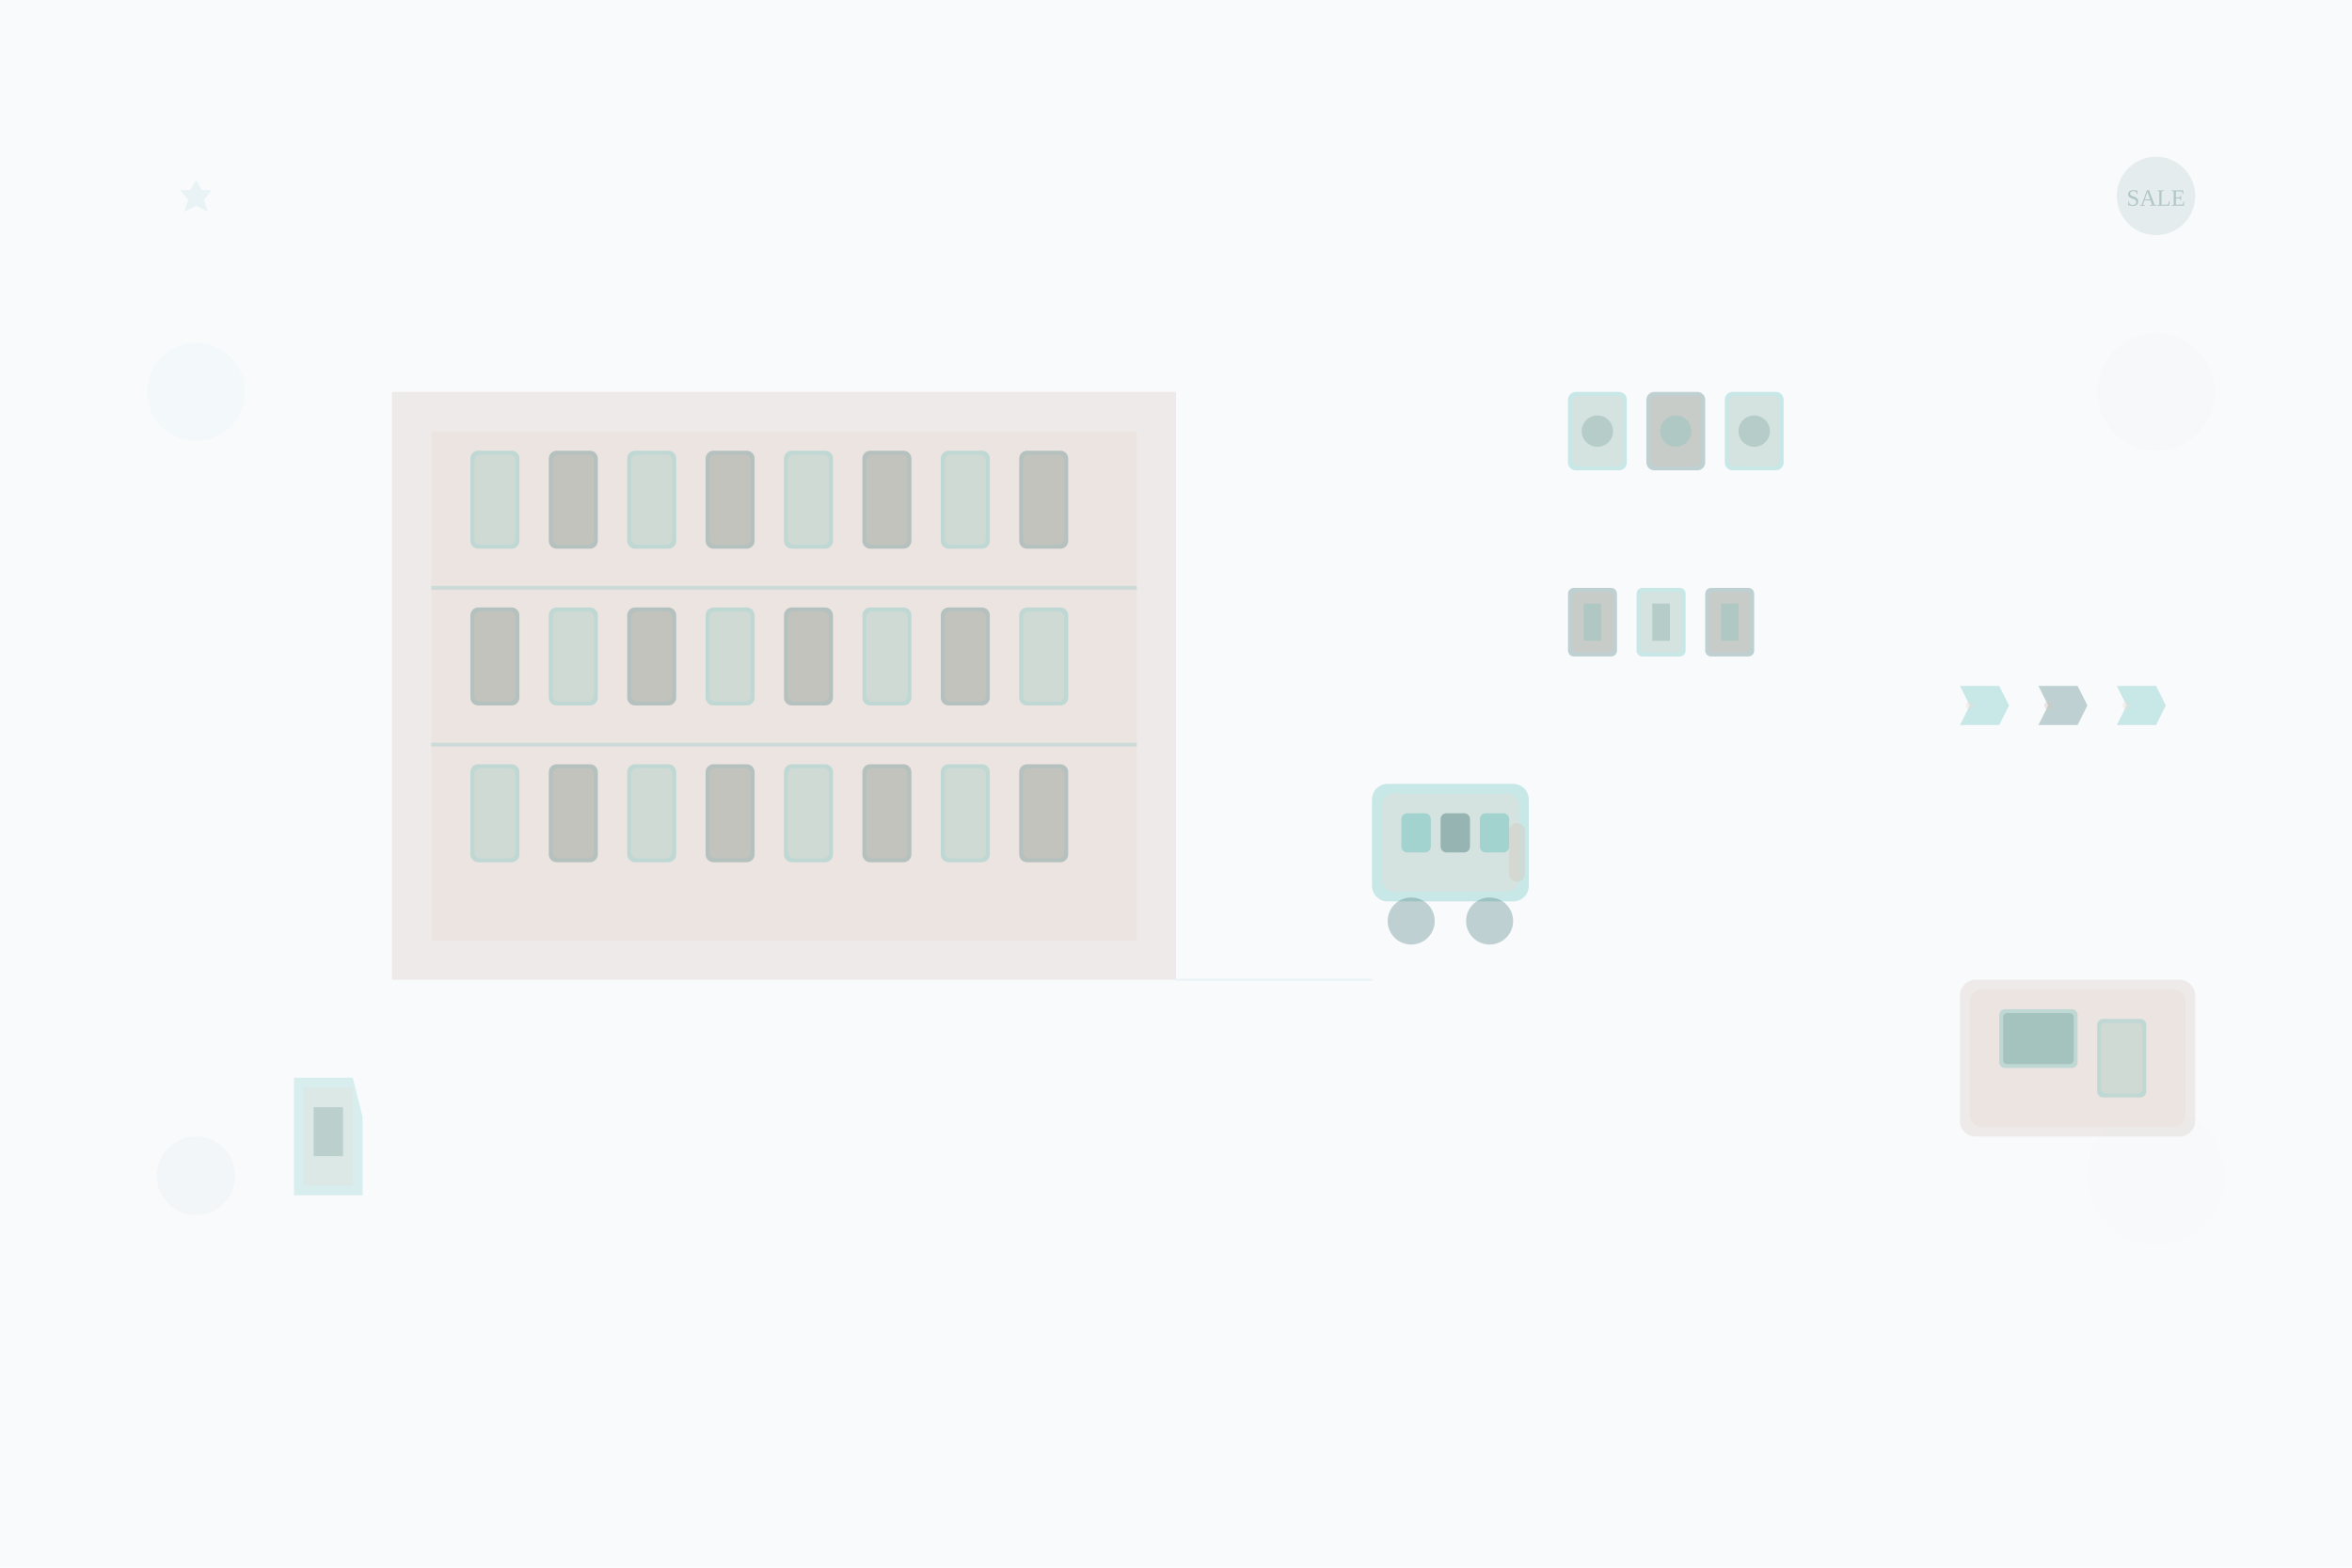
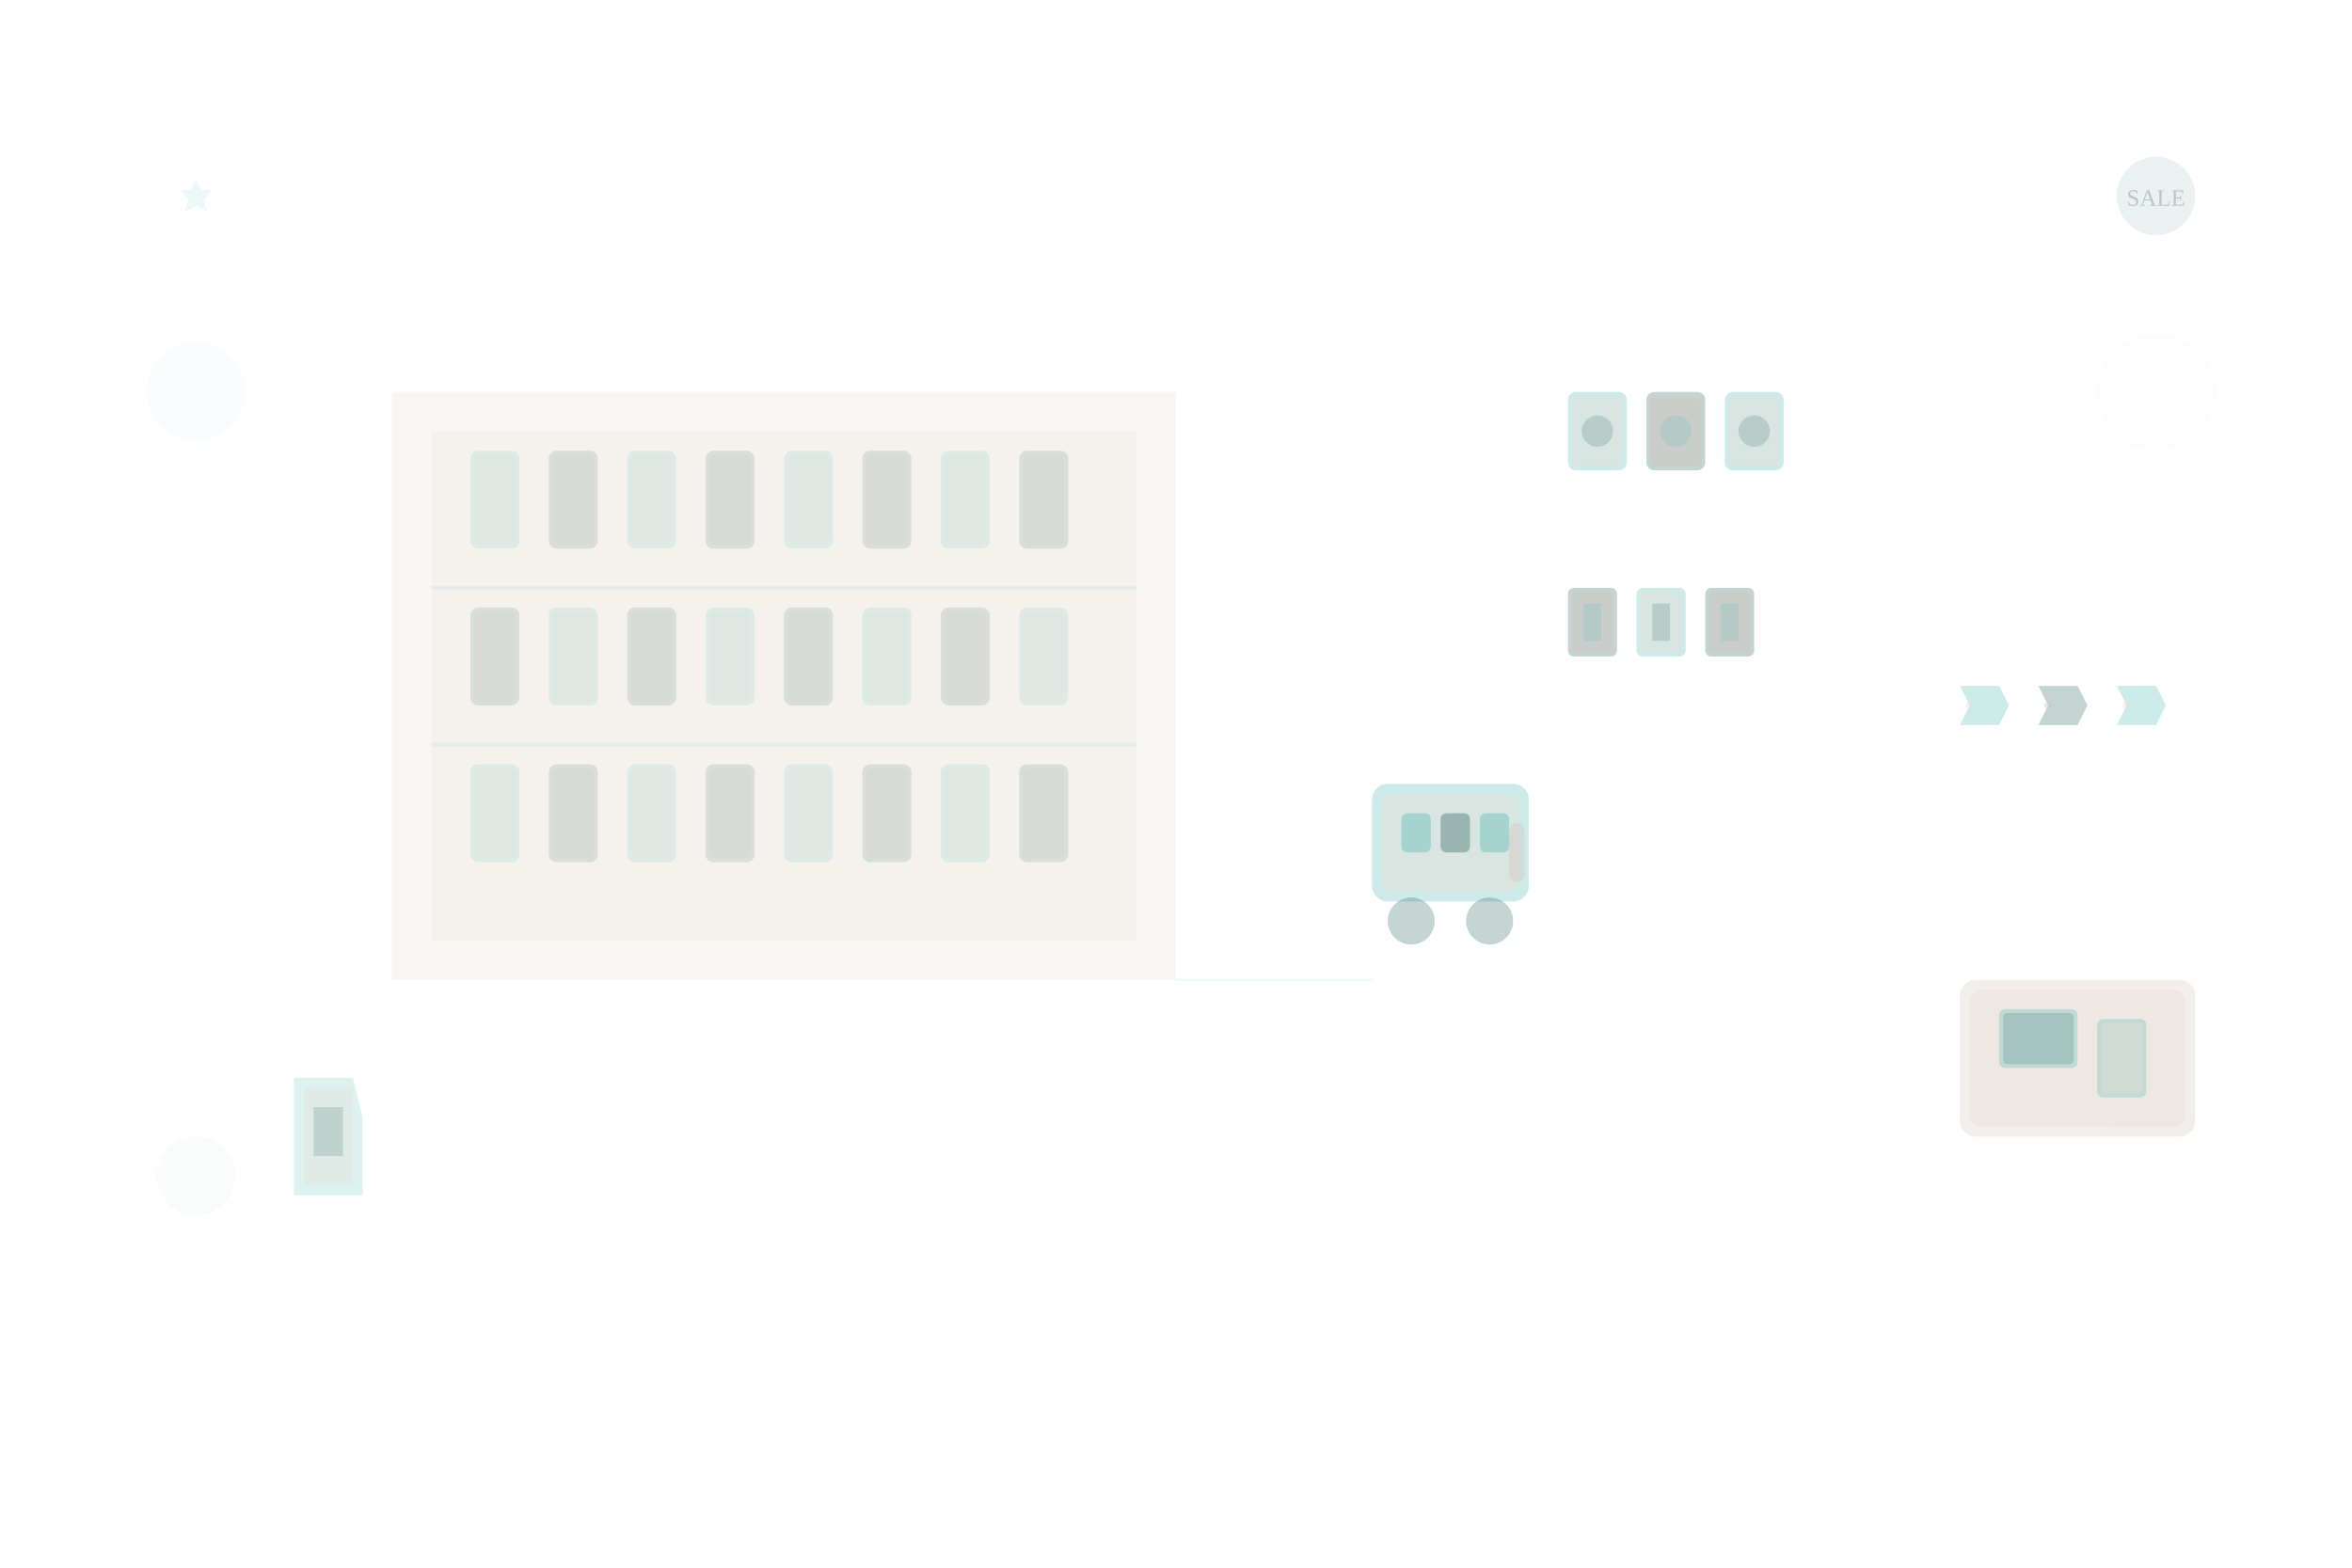
<svg xmlns="http://www.w3.org/2000/svg" width="1200" height="800" viewBox="0 0 1200 800" fill="none">
-   <rect width="1200" height="800" fill="#F8FAFC" />
+   <rect width="1200" height="800" fill="transparent" />
  <g transform="translate(200, 200)">
-     <rect x="0" y="0" width="400" height="300" fill="#D5C6BC" opacity="0.3" />
-     <rect x="20" y="20" width="360" height="260" fill="#E8DCD4" opacity="0.4" />
-     <line x1="20" y1="100" x2="380" y2="100" stroke="#57BBB6" stroke-width="2" opacity="0.2" />
-     <line x1="20" y1="180" x2="380" y2="180" stroke="#57BBB6" stroke-width="2" opacity="0.2" />
+     <rect x="0" y="0" width="400" height="300" fill="#D5C6BC" opacity="0.15" />
+     <rect x="20" y="20" width="360" height="260" fill="#E8DCD4" opacity="0.2" />
+     <line x1="20" y1="100" x2="380" y2="100" stroke="#57BBB6" stroke-width="2" opacity="0.1" />
+     <line x1="20" y1="180" x2="380" y2="180" stroke="#57BBB6" stroke-width="2" opacity="0.1" />
    <g transform="translate(40, 30)">
-       <rect x="0" y="0" width="25" height="50" rx="4" fill="#57BBB6" opacity="0.3" />
-       <rect x="2" y="2" width="21" height="46" rx="3" fill="#E8DCD4" opacity="0.4" />
+       <rect x="0" y="0" width="25" height="50" rx="4" fill="#57BBB6" opacity="0.15" />
+       <rect x="2" y="2" width="21" height="46" rx="3" fill="#E8DCD4" opacity="0.2" />
    </g>
    <g transform="translate(80, 30)">
-       <rect x="0" y="0" width="25" height="50" rx="4" fill="#376F6B" opacity="0.3" />
-       <rect x="2" y="2" width="21" height="46" rx="3" fill="#D5C6BC" opacity="0.4" />
+       <rect x="0" y="0" width="25" height="50" rx="4" fill="#376F6B" opacity="0.15" />
+       <rect x="2" y="2" width="21" height="46" rx="3" fill="#D5C6BC" opacity="0.2" />
    </g>
    <g transform="translate(120, 30)">
-       <rect x="0" y="0" width="25" height="50" rx="4" fill="#57BBB6" opacity="0.3" />
-       <rect x="2" y="2" width="21" height="46" rx="3" fill="#E8DCD4" opacity="0.4" />
+       <rect x="0" y="0" width="25" height="50" rx="4" fill="#57BBB6" opacity="0.15" />
+       <rect x="2" y="2" width="21" height="46" rx="3" fill="#E8DCD4" opacity="0.2" />
    </g>
    <g transform="translate(160, 30)">
-       <rect x="0" y="0" width="25" height="50" rx="4" fill="#376F6B" opacity="0.3" />
-       <rect x="2" y="2" width="21" height="46" rx="3" fill="#D5C6BC" opacity="0.4" />
+       <rect x="0" y="0" width="25" height="50" rx="4" fill="#376F6B" opacity="0.15" />
+       <rect x="2" y="2" width="21" height="46" rx="3" fill="#D5C6BC" opacity="0.2" />
    </g>
    <g transform="translate(200, 30)">
-       <rect x="0" y="0" width="25" height="50" rx="4" fill="#57BBB6" opacity="0.3" />
-       <rect x="2" y="2" width="21" height="46" rx="3" fill="#E8DCD4" opacity="0.4" />
+       <rect x="0" y="0" width="25" height="50" rx="4" fill="#57BBB6" opacity="0.15" />
+       <rect x="2" y="2" width="21" height="46" rx="3" fill="#E8DCD4" opacity="0.2" />
    </g>
    <g transform="translate(240, 30)">
-       <rect x="0" y="0" width="25" height="50" rx="4" fill="#376F6B" opacity="0.3" />
-       <rect x="2" y="2" width="21" height="46" rx="3" fill="#D5C6BC" opacity="0.4" />
+       <rect x="0" y="0" width="25" height="50" rx="4" fill="#376F6B" opacity="0.15" />
+       <rect x="2" y="2" width="21" height="46" rx="3" fill="#D5C6BC" opacity="0.2" />
    </g>
    <g transform="translate(280, 30)">
-       <rect x="0" y="0" width="25" height="50" rx="4" fill="#57BBB6" opacity="0.3" />
-       <rect x="2" y="2" width="21" height="46" rx="3" fill="#E8DCD4" opacity="0.4" />
+       <rect x="0" y="0" width="25" height="50" rx="4" fill="#57BBB6" opacity="0.15" />
+       <rect x="2" y="2" width="21" height="46" rx="3" fill="#E8DCD4" opacity="0.2" />
    </g>
    <g transform="translate(320, 30)">
-       <rect x="0" y="0" width="25" height="50" rx="4" fill="#376F6B" opacity="0.3" />
-       <rect x="2" y="2" width="21" height="46" rx="3" fill="#D5C6BC" opacity="0.4" />
+       <rect x="0" y="0" width="25" height="50" rx="4" fill="#376F6B" opacity="0.15" />
+       <rect x="2" y="2" width="21" height="46" rx="3" fill="#D5C6BC" opacity="0.2" />
    </g>
    <g transform="translate(40, 110)">
-       <rect x="0" y="0" width="25" height="50" rx="4" fill="#376F6B" opacity="0.3" />
-       <rect x="2" y="2" width="21" height="46" rx="3" fill="#D5C6BC" opacity="0.4" />
+       <rect x="0" y="0" width="25" height="50" rx="4" fill="#376F6B" opacity="0.15" />
+       <rect x="2" y="2" width="21" height="46" rx="3" fill="#D5C6BC" opacity="0.2" />
    </g>
    <g transform="translate(80, 110)">
-       <rect x="0" y="0" width="25" height="50" rx="4" fill="#57BBB6" opacity="0.3" />
-       <rect x="2" y="2" width="21" height="46" rx="3" fill="#E8DCD4" opacity="0.4" />
+       <rect x="0" y="0" width="25" height="50" rx="4" fill="#57BBB6" opacity="0.15" />
+       <rect x="2" y="2" width="21" height="46" rx="3" fill="#E8DCD4" opacity="0.2" />
    </g>
    <g transform="translate(120, 110)">
-       <rect x="0" y="0" width="25" height="50" rx="4" fill="#376F6B" opacity="0.3" />
-       <rect x="2" y="2" width="21" height="46" rx="3" fill="#D5C6BC" opacity="0.4" />
+       <rect x="0" y="0" width="25" height="50" rx="4" fill="#376F6B" opacity="0.15" />
+       <rect x="2" y="2" width="21" height="46" rx="3" fill="#D5C6BC" opacity="0.2" />
    </g>
    <g transform="translate(160, 110)">
-       <rect x="0" y="0" width="25" height="50" rx="4" fill="#57BBB6" opacity="0.3" />
-       <rect x="2" y="2" width="21" height="46" rx="3" fill="#E8DCD4" opacity="0.4" />
+       <rect x="0" y="0" width="25" height="50" rx="4" fill="#57BBB6" opacity="0.15" />
+       <rect x="2" y="2" width="21" height="46" rx="3" fill="#E8DCD4" opacity="0.2" />
    </g>
    <g transform="translate(200, 110)">
-       <rect x="0" y="0" width="25" height="50" rx="4" fill="#376F6B" opacity="0.3" />
-       <rect x="2" y="2" width="21" height="46" rx="3" fill="#D5C6BC" opacity="0.4" />
+       <rect x="0" y="0" width="25" height="50" rx="4" fill="#376F6B" opacity="0.15" />
+       <rect x="2" y="2" width="21" height="46" rx="3" fill="#D5C6BC" opacity="0.2" />
    </g>
    <g transform="translate(240, 110)">
-       <rect x="0" y="0" width="25" height="50" rx="4" fill="#57BBB6" opacity="0.3" />
-       <rect x="2" y="2" width="21" height="46" rx="3" fill="#E8DCD4" opacity="0.4" />
+       <rect x="0" y="0" width="25" height="50" rx="4" fill="#57BBB6" opacity="0.15" />
+       <rect x="2" y="2" width="21" height="46" rx="3" fill="#E8DCD4" opacity="0.2" />
    </g>
    <g transform="translate(280, 110)">
-       <rect x="0" y="0" width="25" height="50" rx="4" fill="#376F6B" opacity="0.3" />
-       <rect x="2" y="2" width="21" height="46" rx="3" fill="#D5C6BC" opacity="0.4" />
+       <rect x="0" y="0" width="25" height="50" rx="4" fill="#376F6B" opacity="0.15" />
+       <rect x="2" y="2" width="21" height="46" rx="3" fill="#D5C6BC" opacity="0.2" />
    </g>
    <g transform="translate(320, 110)">
-       <rect x="0" y="0" width="25" height="50" rx="4" fill="#57BBB6" opacity="0.3" />
-       <rect x="2" y="2" width="21" height="46" rx="3" fill="#E8DCD4" opacity="0.4" />
+       <rect x="0" y="0" width="25" height="50" rx="4" fill="#57BBB6" opacity="0.15" />
+       <rect x="2" y="2" width="21" height="46" rx="3" fill="#E8DCD4" opacity="0.2" />
    </g>
    <g transform="translate(40, 190)">
-       <rect x="0" y="0" width="25" height="50" rx="4" fill="#57BBB6" opacity="0.3" />
-       <rect x="2" y="2" width="21" height="46" rx="3" fill="#E8DCD4" opacity="0.4" />
+       <rect x="0" y="0" width="25" height="50" rx="4" fill="#57BBB6" opacity="0.15" />
+       <rect x="2" y="2" width="21" height="46" rx="3" fill="#E8DCD4" opacity="0.2" />
    </g>
    <g transform="translate(80, 190)">
-       <rect x="0" y="0" width="25" height="50" rx="4" fill="#376F6B" opacity="0.3" />
-       <rect x="2" y="2" width="21" height="46" rx="3" fill="#D5C6BC" opacity="0.4" />
+       <rect x="0" y="0" width="25" height="50" rx="4" fill="#376F6B" opacity="0.15" />
+       <rect x="2" y="2" width="21" height="46" rx="3" fill="#D5C6BC" opacity="0.2" />
    </g>
    <g transform="translate(120, 190)">
-       <rect x="0" y="0" width="25" height="50" rx="4" fill="#57BBB6" opacity="0.3" />
-       <rect x="2" y="2" width="21" height="46" rx="3" fill="#E8DCD4" opacity="0.4" />
+       <rect x="0" y="0" width="25" height="50" rx="4" fill="#57BBB6" opacity="0.15" />
+       <rect x="2" y="2" width="21" height="46" rx="3" fill="#E8DCD4" opacity="0.2" />
    </g>
    <g transform="translate(160, 190)">
-       <rect x="0" y="0" width="25" height="50" rx="4" fill="#376F6B" opacity="0.3" />
-       <rect x="2" y="2" width="21" height="46" rx="3" fill="#D5C6BC" opacity="0.4" />
+       <rect x="0" y="0" width="25" height="50" rx="4" fill="#376F6B" opacity="0.15" />
+       <rect x="2" y="2" width="21" height="46" rx="3" fill="#D5C6BC" opacity="0.2" />
    </g>
    <g transform="translate(200, 190)">
-       <rect x="0" y="0" width="25" height="50" rx="4" fill="#57BBB6" opacity="0.3" />
-       <rect x="2" y="2" width="21" height="46" rx="3" fill="#E8DCD4" opacity="0.4" />
+       <rect x="0" y="0" width="25" height="50" rx="4" fill="#57BBB6" opacity="0.15" />
+       <rect x="2" y="2" width="21" height="46" rx="3" fill="#E8DCD4" opacity="0.2" />
    </g>
    <g transform="translate(240, 190)">
-       <rect x="0" y="0" width="25" height="50" rx="4" fill="#376F6B" opacity="0.3" />
-       <rect x="2" y="2" width="21" height="46" rx="3" fill="#D5C6BC" opacity="0.4" />
+       <rect x="0" y="0" width="25" height="50" rx="4" fill="#376F6B" opacity="0.15" />
+       <rect x="2" y="2" width="21" height="46" rx="3" fill="#D5C6BC" opacity="0.2" />
    </g>
    <g transform="translate(280, 190)">
-       <rect x="0" y="0" width="25" height="50" rx="4" fill="#57BBB6" opacity="0.3" />
-       <rect x="2" y="2" width="21" height="46" rx="3" fill="#E8DCD4" opacity="0.4" />
+       <rect x="0" y="0" width="25" height="50" rx="4" fill="#57BBB6" opacity="0.15" />
+       <rect x="2" y="2" width="21" height="46" rx="3" fill="#E8DCD4" opacity="0.2" />
    </g>
    <g transform="translate(320, 190)">
-       <rect x="0" y="0" width="25" height="50" rx="4" fill="#376F6B" opacity="0.3" />
-       <rect x="2" y="2" width="21" height="46" rx="3" fill="#D5C6BC" opacity="0.4" />
+       <rect x="0" y="0" width="25" height="50" rx="4" fill="#376F6B" opacity="0.15" />
+       <rect x="2" y="2" width="21" height="46" rx="3" fill="#D5C6BC" opacity="0.2" />
    </g>
  </g>
  <g transform="translate(700, 400)">
    <rect x="0" y="0" width="80" height="60" rx="8" fill="#57BBB6" opacity="0.3" />
    <rect x="5" y="5" width="70" height="50" rx="6" fill="#E8DCD4" opacity="0.4" />
    <circle cx="20" cy="70" r="12" fill="#376F6B" opacity="0.3" />
    <circle cx="60" cy="70" r="12" fill="#376F6B" opacity="0.3" />
    <rect x="70" y="20" width="8" height="30" rx="4" fill="#D5C6BC" opacity="0.4" />
    <g transform="translate(15, 15)">
      <rect x="0" y="0" width="15" height="20" rx="3" fill="#57BBB6" opacity="0.4" />
    </g>
    <g transform="translate(35, 15)">
      <rect x="0" y="0" width="15" height="20" rx="3" fill="#376F6B" opacity="0.4" />
    </g>
    <g transform="translate(55, 15)">
      <rect x="0" y="0" width="15" height="20" rx="3" fill="#57BBB6" opacity="0.4" />
    </g>
  </g>
  <g transform="translate(800, 200)">
    <g transform="translate(0, 0)">
      <rect x="0" y="0" width="30" height="40" rx="4" fill="#57BBB6" opacity="0.3" />
      <rect x="2" y="2" width="26" height="36" rx="3" fill="#E8DCD4" opacity="0.4" />
      <circle cx="15" cy="20" r="8" fill="#376F6B" opacity="0.2" />
    </g>
    <g transform="translate(40, 0)">
      <rect x="0" y="0" width="30" height="40" rx="4" fill="#376F6B" opacity="0.3" />
      <rect x="2" y="2" width="26" height="36" rx="3" fill="#D5C6BC" opacity="0.4" />
      <circle cx="15" cy="20" r="8" fill="#57BBB6" opacity="0.2" />
    </g>
    <g transform="translate(80, 0)">
      <rect x="0" y="0" width="30" height="40" rx="4" fill="#57BBB6" opacity="0.3" />
      <rect x="2" y="2" width="26" height="36" rx="3" fill="#E8DCD4" opacity="0.4" />
      <circle cx="15" cy="20" r="8" fill="#376F6B" opacity="0.2" />
    </g>
  </g>
  <g transform="translate(800, 300)">
    <g transform="translate(0, 0)">
      <rect x="0" y="0" width="25" height="35" rx="3" fill="#376F6B" opacity="0.3" />
      <rect x="2" y="2" width="21" height="31" rx="2" fill="#D5C6BC" opacity="0.4" />
      <rect x="8" y="8" width="9" height="19" fill="#57BBB6" opacity="0.2" />
    </g>
    <g transform="translate(35, 0)">
      <rect x="0" y="0" width="25" height="35" rx="3" fill="#57BBB6" opacity="0.3" />
      <rect x="2" y="2" width="21" height="31" rx="2" fill="#E8DCD4" opacity="0.4" />
      <rect x="8" y="8" width="9" height="19" fill="#376F6B" opacity="0.2" />
    </g>
    <g transform="translate(70, 0)">
      <rect x="0" y="0" width="25" height="35" rx="3" fill="#376F6B" opacity="0.3" />
      <rect x="2" y="2" width="21" height="31" rx="2" fill="#D5C6BC" opacity="0.4" />
      <rect x="8" y="8" width="9" height="19" fill="#57BBB6" opacity="0.2" />
    </g>
  </g>
  <g transform="translate(1000, 350)">
    <g transform="translate(0, 0)">
      <path d="M0 0 L20 0 L25 10 L20 20 L0 20 L5 10 Z" fill="#57BBB6" opacity="0.3" />
      <circle cx="5" cy="10" r="2" fill="#E8DCD4" opacity="0.4" />
    </g>
    <g transform="translate(40, 0)">
      <path d="M0 0 L20 0 L25 10 L20 20 L0 20 L5 10 Z" fill="#376F6B" opacity="0.3" />
      <circle cx="5" cy="10" r="2" fill="#D5C6BC" opacity="0.4" />
    </g>
    <g transform="translate(80, 0)">
      <path d="M0 0 L20 0 L25 10 L20 20 L0 20 L5 10 Z" fill="#57BBB6" opacity="0.3" />
      <circle cx="5" cy="10" r="2" fill="#E8DCD4" opacity="0.4" />
    </g>
  </g>
  <g transform="translate(1000, 500)">
    <rect x="0" y="0" width="120" height="80" rx="8" fill="#D5C6BC" opacity="0.3" />
    <rect x="5" y="5" width="110" height="70" rx="6" fill="#E8DCD4" opacity="0.4" />
    <rect x="20" y="15" width="40" height="30" rx="3" fill="#57BBB6" opacity="0.3" />
    <rect x="22" y="17" width="36" height="26" rx="2" fill="#376F6B" opacity="0.2" />
    <rect x="70" y="20" width="25" height="40" rx="3" fill="#57BBB6" opacity="0.3" />
    <rect x="72" y="22" width="21" height="36" rx="2" fill="#E8DCD4" opacity="0.4" />
  </g>
  <g transform="translate(150, 550)">
    <path d="M0 0 L30 0 L35 20 L35 60 L0 60 Z" fill="#57BBB6" opacity="0.2" />
    <rect x="5" y="5" width="25" height="50" fill="#E8DCD4" opacity="0.3" />
    <rect x="10" y="15" width="15" height="25" fill="#376F6B" opacity="0.2" />
  </g>
  <g transform="translate(100, 100)">
    <path d="M0 -8 L3 -3 L8 -3 L4 2 L6 8 L0 5 L-6 8 L-4 2 L-8 -3 L-3 -3 Z" fill="#57BBB6" opacity="0.1" />
  </g>
  <g transform="translate(1100, 100)">
    <circle cx="0" cy="0" r="20" fill="#376F6B" opacity="0.1" />
    <text x="0" y="5" text-anchor="middle" fill="#376F6B" opacity="0.3" font-size="12">SALE</text>
  </g>
  <g transform="translate(600, 500)">
    <line x1="0" y1="0" x2="100" y2="0" stroke="#57BBB6" stroke-width="1" opacity="0.1" />
  </g>
  <g transform="translate(100, 200)">
    <circle cx="0" cy="0" r="25" fill="#57BBB6" opacity="0.03" />
  </g>
  <g transform="translate(1100, 200)">
    <circle cx="0" cy="0" r="30" fill="#D5C6BC" opacity="0.03" />
  </g>
  <g transform="translate(100, 600)">
    <circle cx="0" cy="0" r="20" fill="#376F6B" opacity="0.03" />
  </g>
  <g transform="translate(1100, 600)">
    <circle cx="0" cy="0" r="35" fill="#E8DCD4" opacity="0.03" />
  </g>
</svg>
